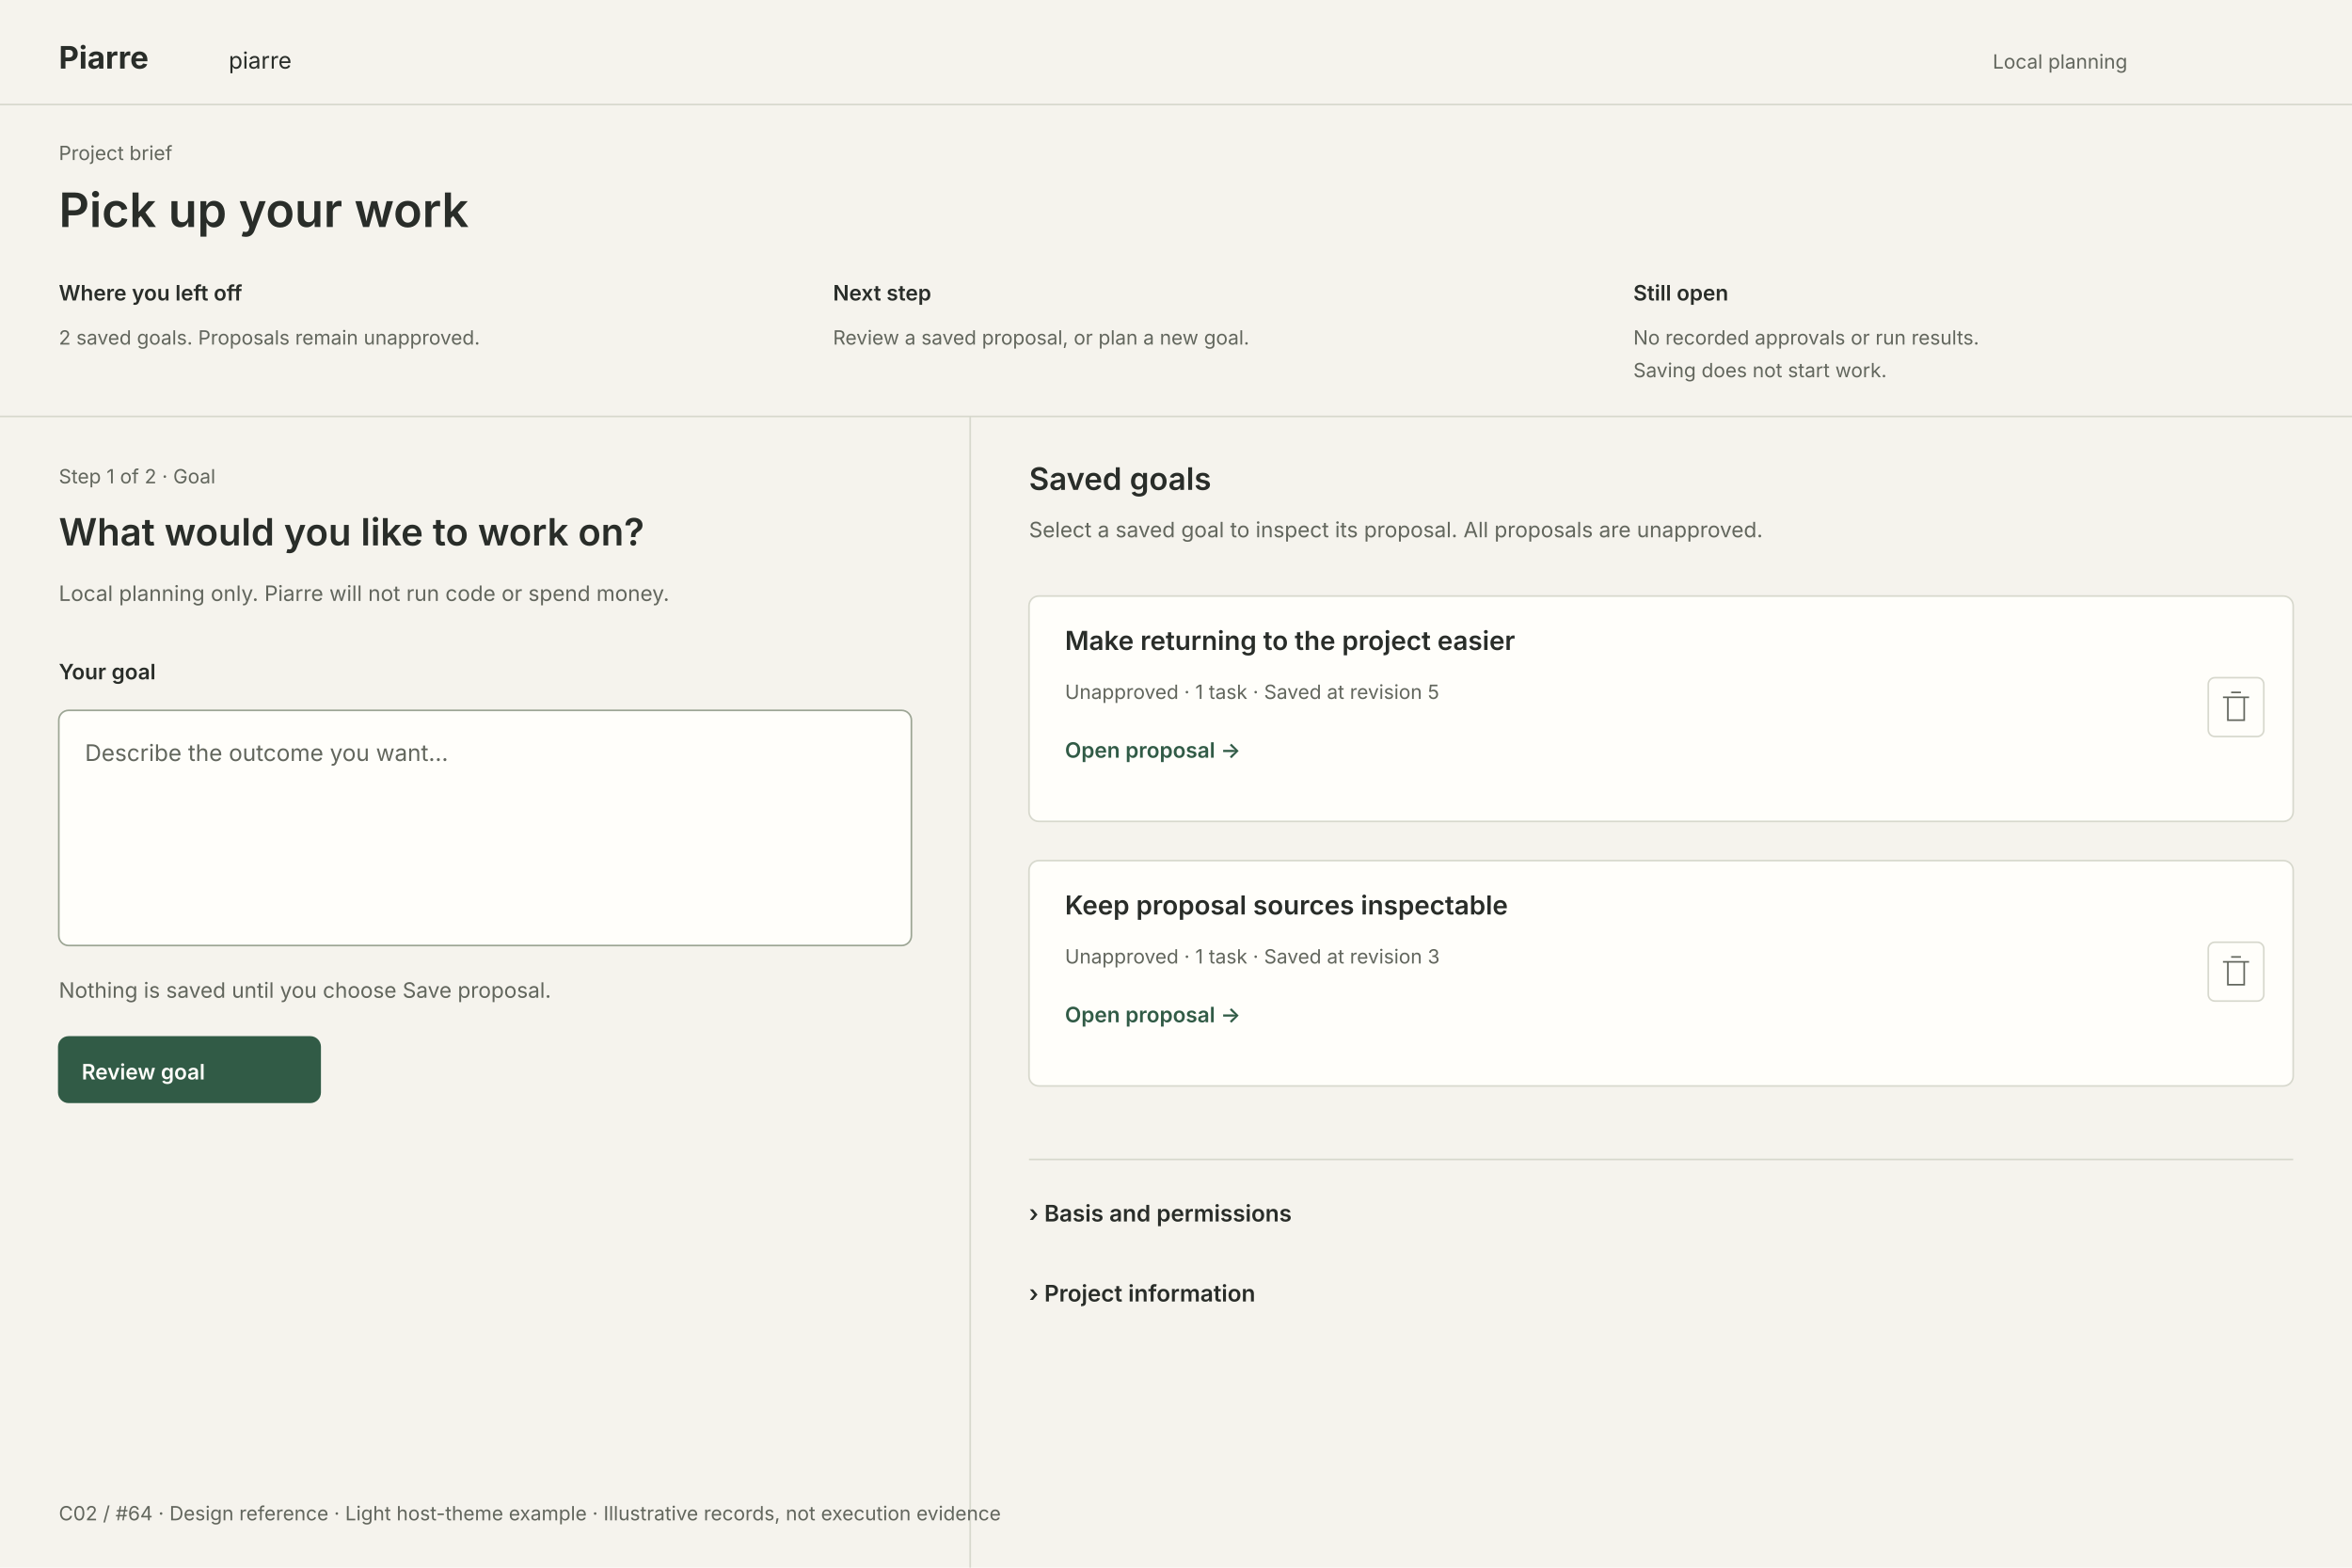
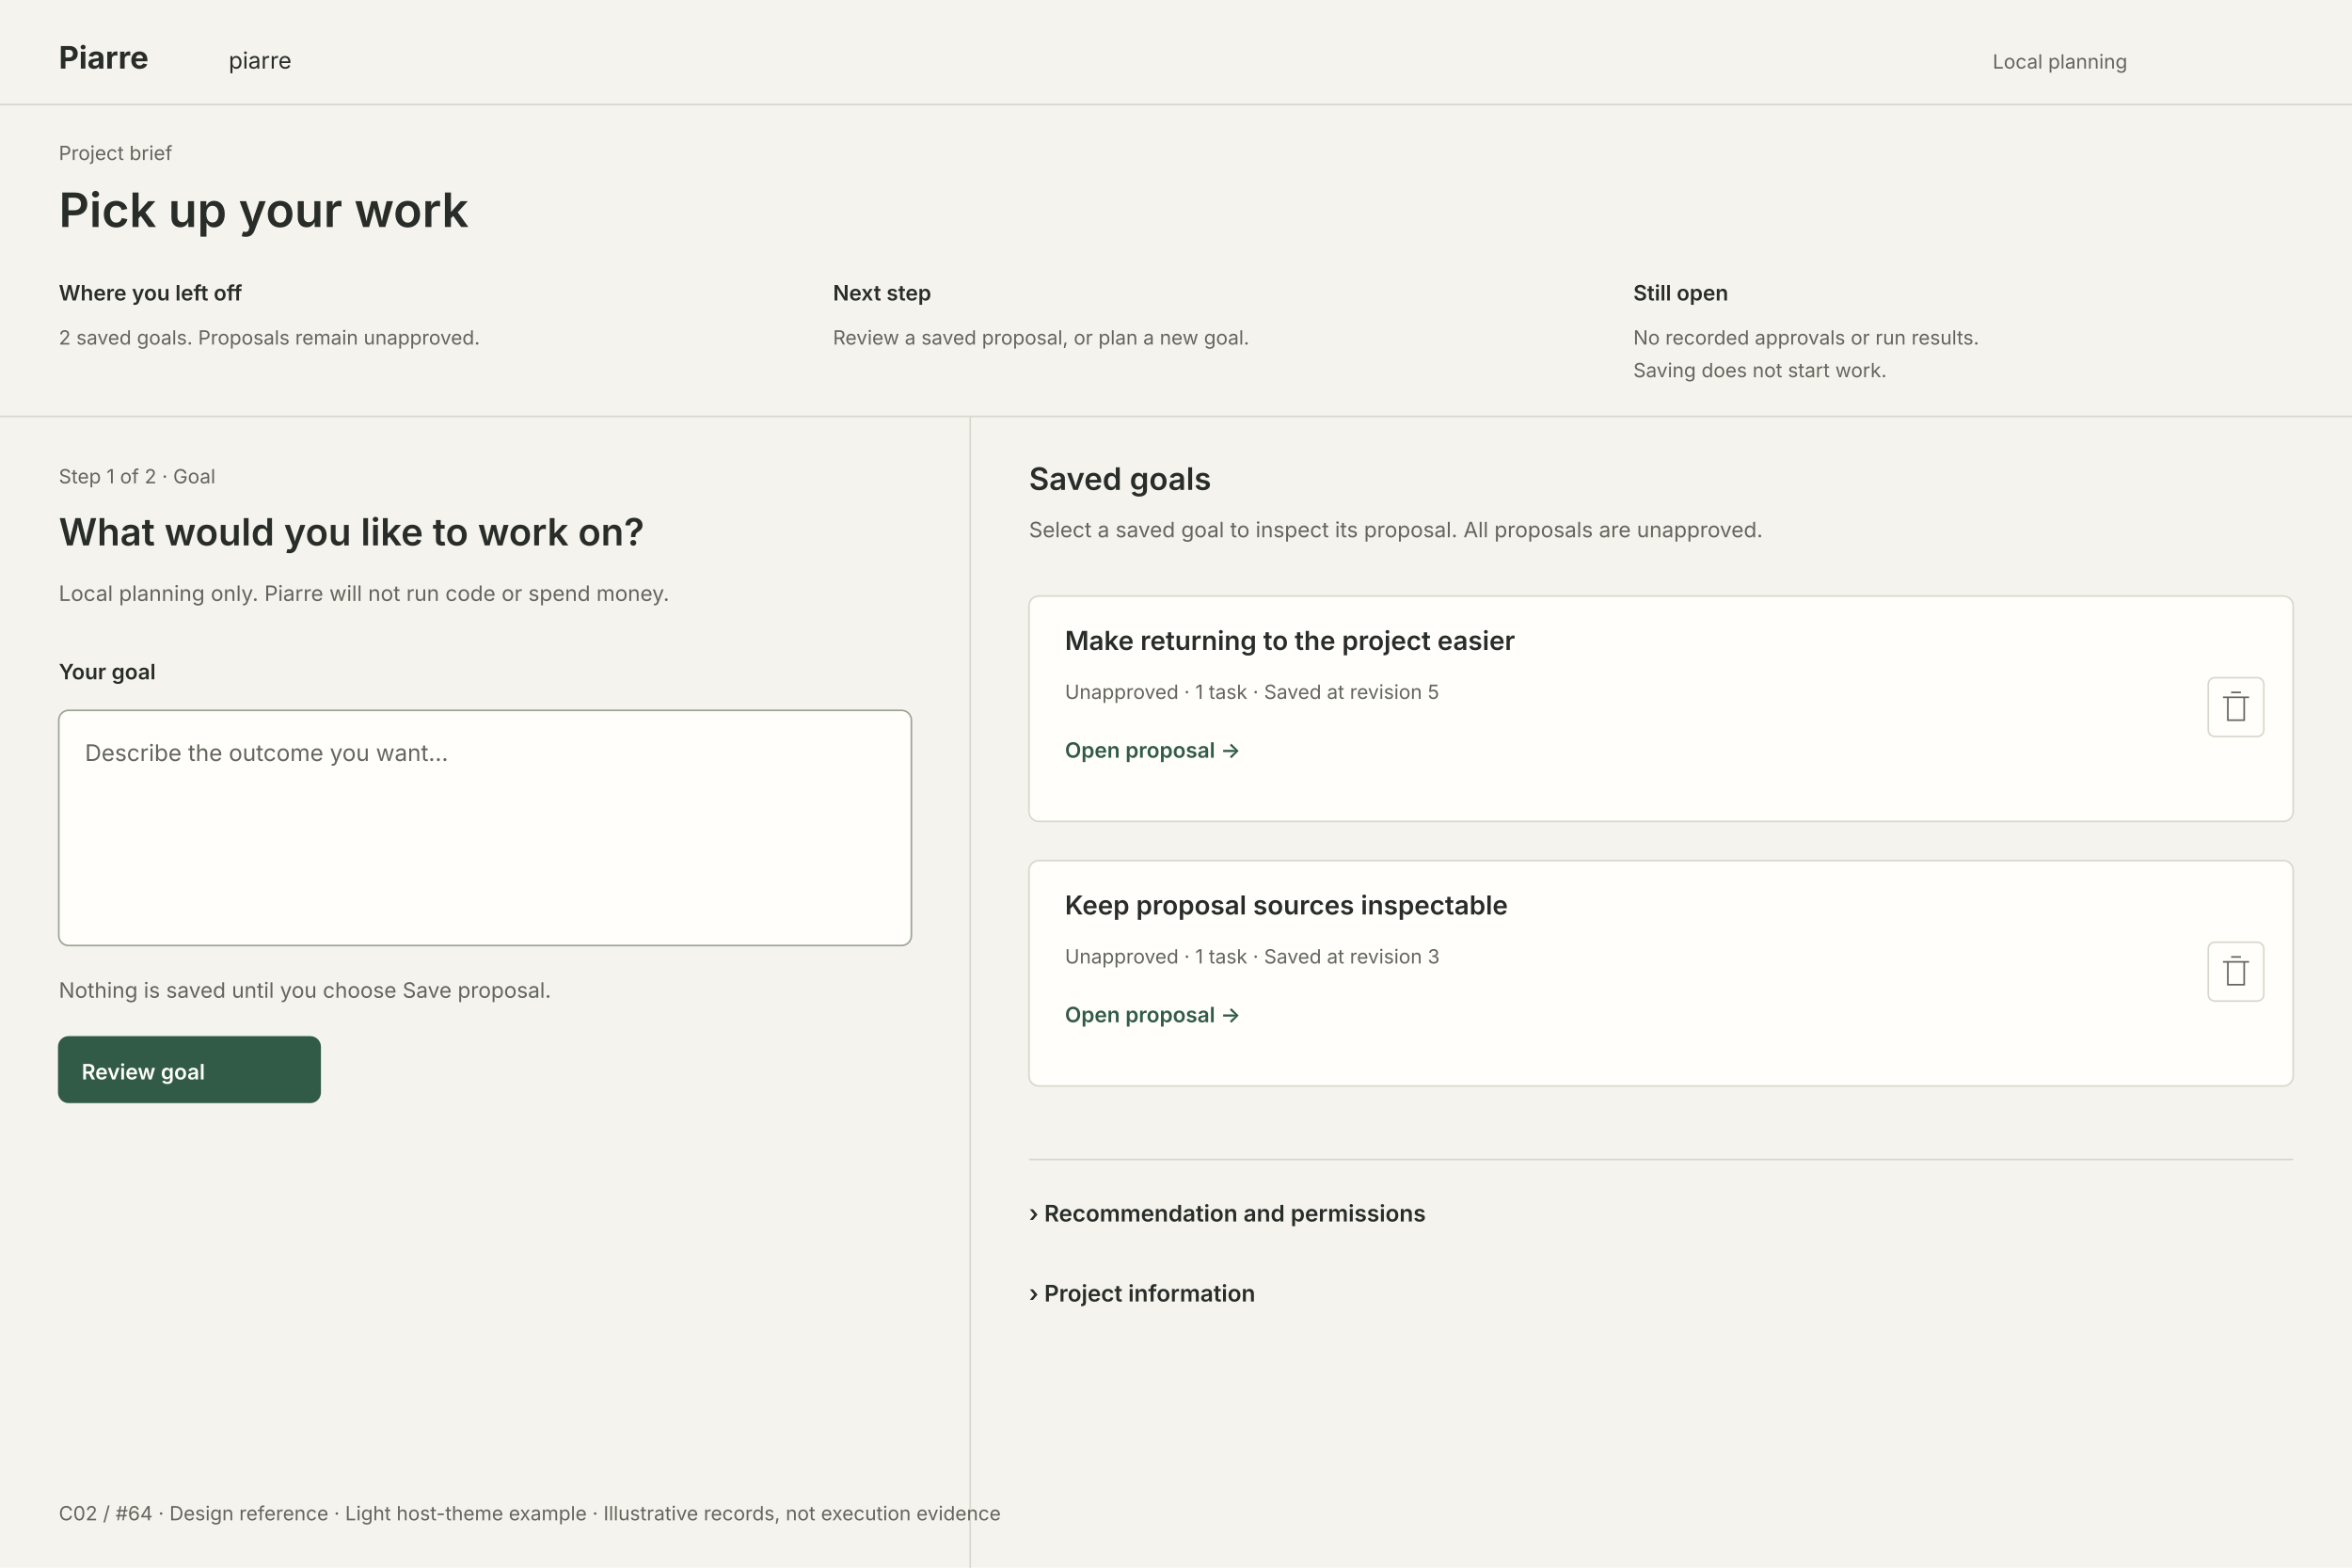
<svg xmlns="http://www.w3.org/2000/svg" width="1440" height="960" viewBox="0 0 1440 960">
  <rect x="0" y="0" width="1440" height="960" rx="0" fill="#f5f3ed" stroke="none" />
  <g id="canonical-project-brief">
    <text x="36" y="42" font-family="-apple-system, BlinkMacSystemFont, Segoe UI, sans-serif" font-size="19" fill="#292d29" font-weight="700">Piarre</text>
    <text x="140" y="42" font-family="-apple-system, BlinkMacSystemFont, Segoe UI, sans-serif" font-size="14" fill="#292d29" font-weight="400">piarre</text>
    <text x="1220" y="42" font-family="-apple-system, BlinkMacSystemFont, Segoe UI, sans-serif" font-size="12" fill="#62665d" font-weight="400">Local planning</text>
    <path d="M0 64L1440 64" stroke="#d7d8cd" />
    <text x="36" y="98" font-family="-apple-system, BlinkMacSystemFont, Segoe UI, sans-serif" font-size="12" fill="#62665d" font-weight="400">Project brief</text>
    <text x="36" y="139" font-family="-apple-system, BlinkMacSystemFont, Segoe UI, sans-serif" font-size="29" fill="#292d29" font-weight="600">Pick up your work</text>
    <text x="36" y="184" font-family="-apple-system, BlinkMacSystemFont, Segoe UI, sans-serif" font-size="13" fill="#292d29" font-weight="600">Where you left off</text>
    <text x="36" y="211" font-family="-apple-system, BlinkMacSystemFont, Segoe UI, sans-serif" font-size="12" fill="#62665d" font-weight="400">2 saved goals. Proposals remain unapproved.</text>
    <text x="510" y="184" font-family="-apple-system, BlinkMacSystemFont, Segoe UI, sans-serif" font-size="13" fill="#292d29" font-weight="600">Next step</text>
    <text x="510" y="211" font-family="-apple-system, BlinkMacSystemFont, Segoe UI, sans-serif" font-size="12" fill="#62665d" font-weight="400">Review a saved proposal, or plan a new goal.</text>
    <text x="1000" y="184" font-family="-apple-system, BlinkMacSystemFont, Segoe UI, sans-serif" font-size="13" fill="#292d29" font-weight="600">Still open</text>
    <text x="1000" y="211" font-family="-apple-system, BlinkMacSystemFont, Segoe UI, sans-serif" font-size="12" fill="#62665d" font-weight="400">No recorded approvals or run results.</text>
    <text x="1000" y="231" font-family="-apple-system, BlinkMacSystemFont, Segoe UI, sans-serif" font-size="12" fill="#62665d" font-weight="400">Saving does not start work.</text>
    <path d="M0 255L1440 255" stroke="#d7d8cd" />
  </g>
  <g id="goal-planning">
    <path d="M594 255L594 960" stroke="#d7d8cd" />
    <text x="36" y="296" font-family="-apple-system, BlinkMacSystemFont, Segoe UI, sans-serif" font-size="12" fill="#62665d" font-weight="400">Step 1 of 2 · Goal</text>
    <text x="36" y="334" font-family="-apple-system, BlinkMacSystemFont, Segoe UI, sans-serif" font-size="23" fill="#292d29" font-weight="600">What would you like to work on?</text>
    <text x="36" y="368" font-family="-apple-system, BlinkMacSystemFont, Segoe UI, sans-serif" font-size="13" fill="#62665d" font-weight="400">Local planning only. Piarre will not run code or spend money.</text>
    <text x="36" y="416" font-family="-apple-system, BlinkMacSystemFont, Segoe UI, sans-serif" font-size="13" fill="#292d29" font-weight="600">Your goal</text>
    <rect x="36" y="435" width="522" height="144" rx="6" fill="#fffefa" stroke="#9ca594" />
    <text x="52" y="466" font-family="-apple-system, BlinkMacSystemFont, Segoe UI, sans-serif" font-size="14" fill="#62665d" font-weight="400">Describe the outcome you want…</text>
    <text x="36" y="611" font-family="-apple-system, BlinkMacSystemFont, Segoe UI, sans-serif" font-size="13" fill="#62665d" font-weight="400">Nothing is saved until you choose Save proposal.</text>
    <rect x="36" y="635" width="160" height="40" rx="6" fill="#315b46" stroke="#315b46" />
    <text x="50" y="661" font-family="-apple-system, BlinkMacSystemFont, Segoe UI, sans-serif" font-size="13" fill="#fffefa" font-weight="600">Review goal</text>
  </g>
  <g id="saved-project-inspection">
    <text x="630" y="300" font-family="-apple-system, BlinkMacSystemFont, Segoe UI, sans-serif" font-size="19" fill="#292d29" font-weight="600">Saved goals</text>
    <text x="630" y="329" font-family="-apple-system, BlinkMacSystemFont, Segoe UI, sans-serif" font-size="13" fill="#62665d" font-weight="400">Select a saved goal to inspect its proposal. All proposals are unapproved.</text>
    <rect x="630" y="365" width="774" height="138" rx="6" fill="#fffefa" stroke="#d7d8cd" />
    <text x="652" y="398" font-family="-apple-system, BlinkMacSystemFont, Segoe UI, sans-serif" font-size="16" fill="#292d29" font-weight="600">Make returning to the project easier</text>
    <text x="652" y="428" font-family="-apple-system, BlinkMacSystemFont, Segoe UI, sans-serif" font-size="12" fill="#62665d" font-weight="400">Unapproved · 1 task · Saved at revision 5</text>
    <text x="652" y="464" font-family="-apple-system, BlinkMacSystemFont, Segoe UI, sans-serif" font-size="13" fill="#315b46" font-weight="600">Open proposal →</text>
    <rect x="1352" y="415" width="34" height="36" rx="4" fill="#fffefa" stroke="#d7d8cd" />
    <path d="M1361 427h16m-13 0v14h10v-14m-8-3h6" stroke="#62665d" fill="none" />
    <rect x="630" y="527" width="774" height="138" rx="6" fill="#fffefa" stroke="#d7d8cd" />
    <text x="652" y="560" font-family="-apple-system, BlinkMacSystemFont, Segoe UI, sans-serif" font-size="16" fill="#292d29" font-weight="600">Keep proposal sources inspectable</text>
    <text x="652" y="590" font-family="-apple-system, BlinkMacSystemFont, Segoe UI, sans-serif" font-size="12" fill="#62665d" font-weight="400">Unapproved · 1 task · Saved at revision 3</text>
    <text x="652" y="626" font-family="-apple-system, BlinkMacSystemFont, Segoe UI, sans-serif" font-size="13" fill="#315b46" font-weight="600">Open proposal →</text>
    <rect x="1352" y="577" width="34" height="36" rx="4" fill="#fffefa" stroke="#d7d8cd" />
    <path d="M1361 589h16m-13 0v14h10v-14m-8-3h6" stroke="#62665d" fill="none" />
    <path d="M630 710L1404 710" stroke="#d7d8cd" />
-     <text x="630" y="748" font-family="-apple-system, BlinkMacSystemFont, Segoe UI, sans-serif" font-size="14" fill="#292d29" font-weight="600">› Basis and permissions</text>
+     <text x="630" y="748" font-family="-apple-system, BlinkMacSystemFont, Segoe UI, sans-serif" font-size="14" fill="#292d29" font-weight="600">› Recommendation and permissions</text>
    <text x="630" y="797" font-family="-apple-system, BlinkMacSystemFont, Segoe UI, sans-serif" font-size="14" fill="#292d29" font-weight="600">› Project information</text>
  </g>
  <text x="36" y="931" font-family="-apple-system, BlinkMacSystemFont, Segoe UI, sans-serif" font-size="12" fill="#62665d" font-weight="400">C02 / #64 · Design reference · Light host-theme example · Illustrative records, not execution evidence</text>
</svg>
